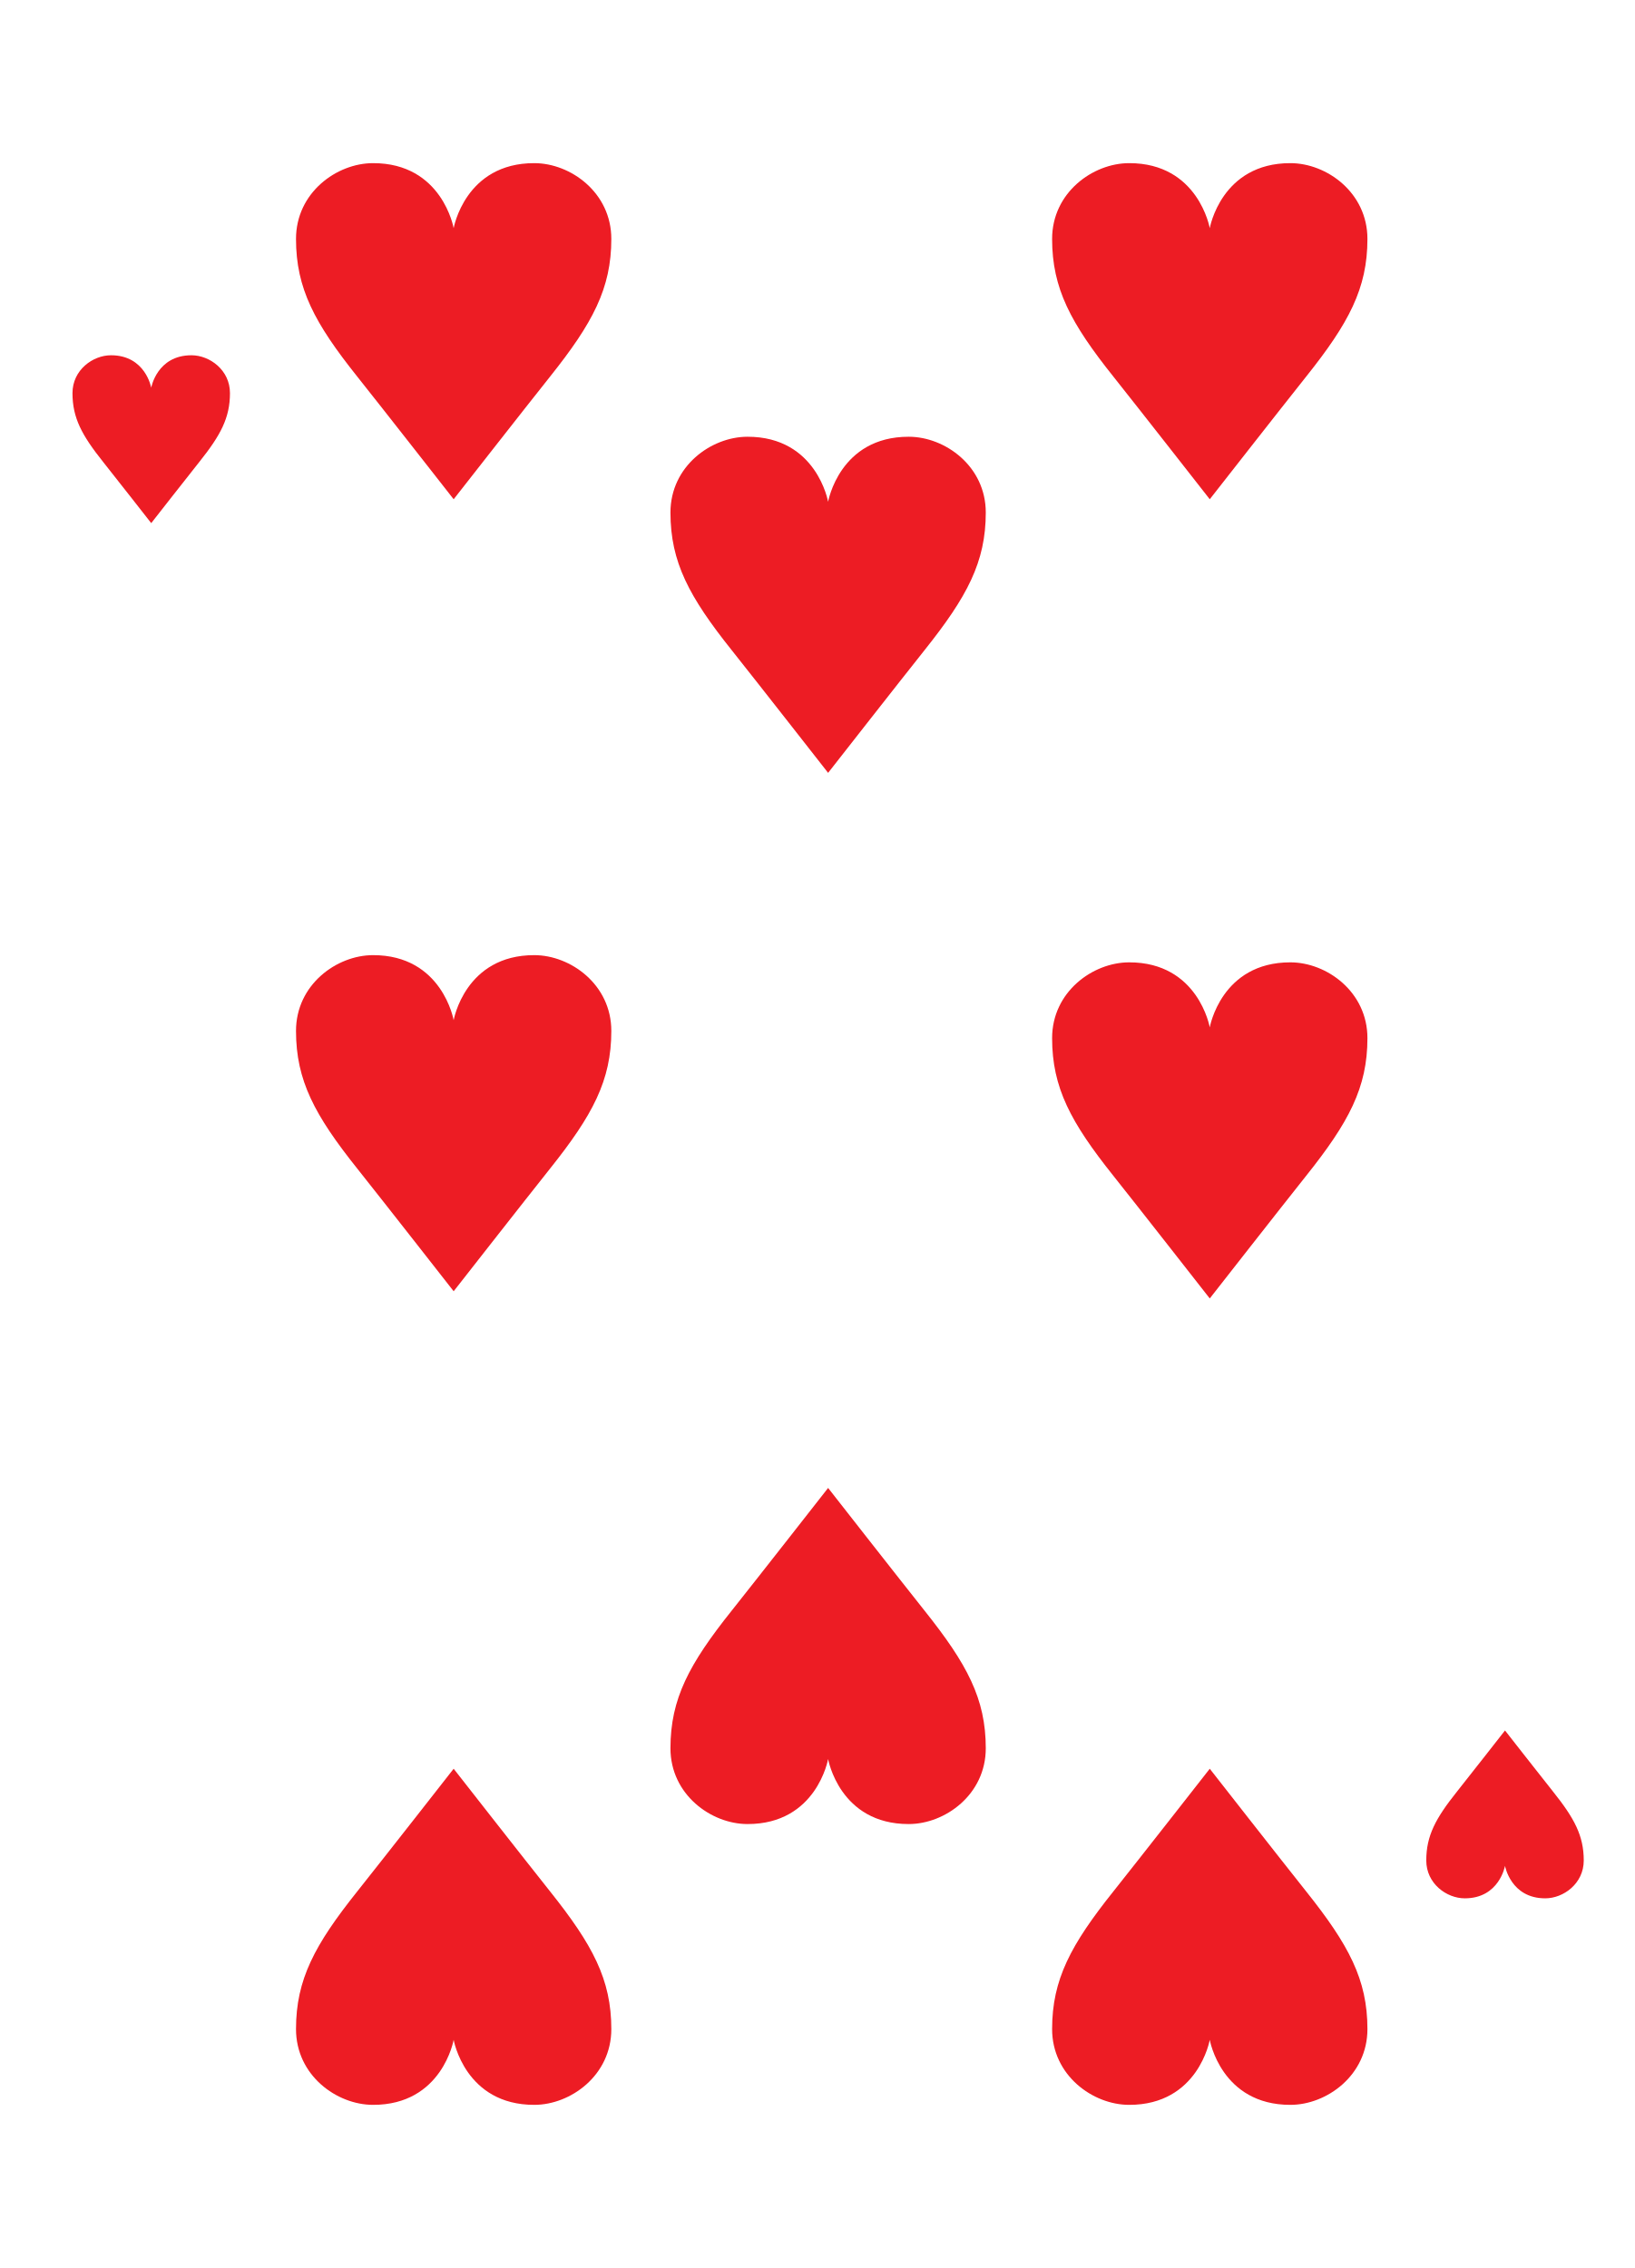
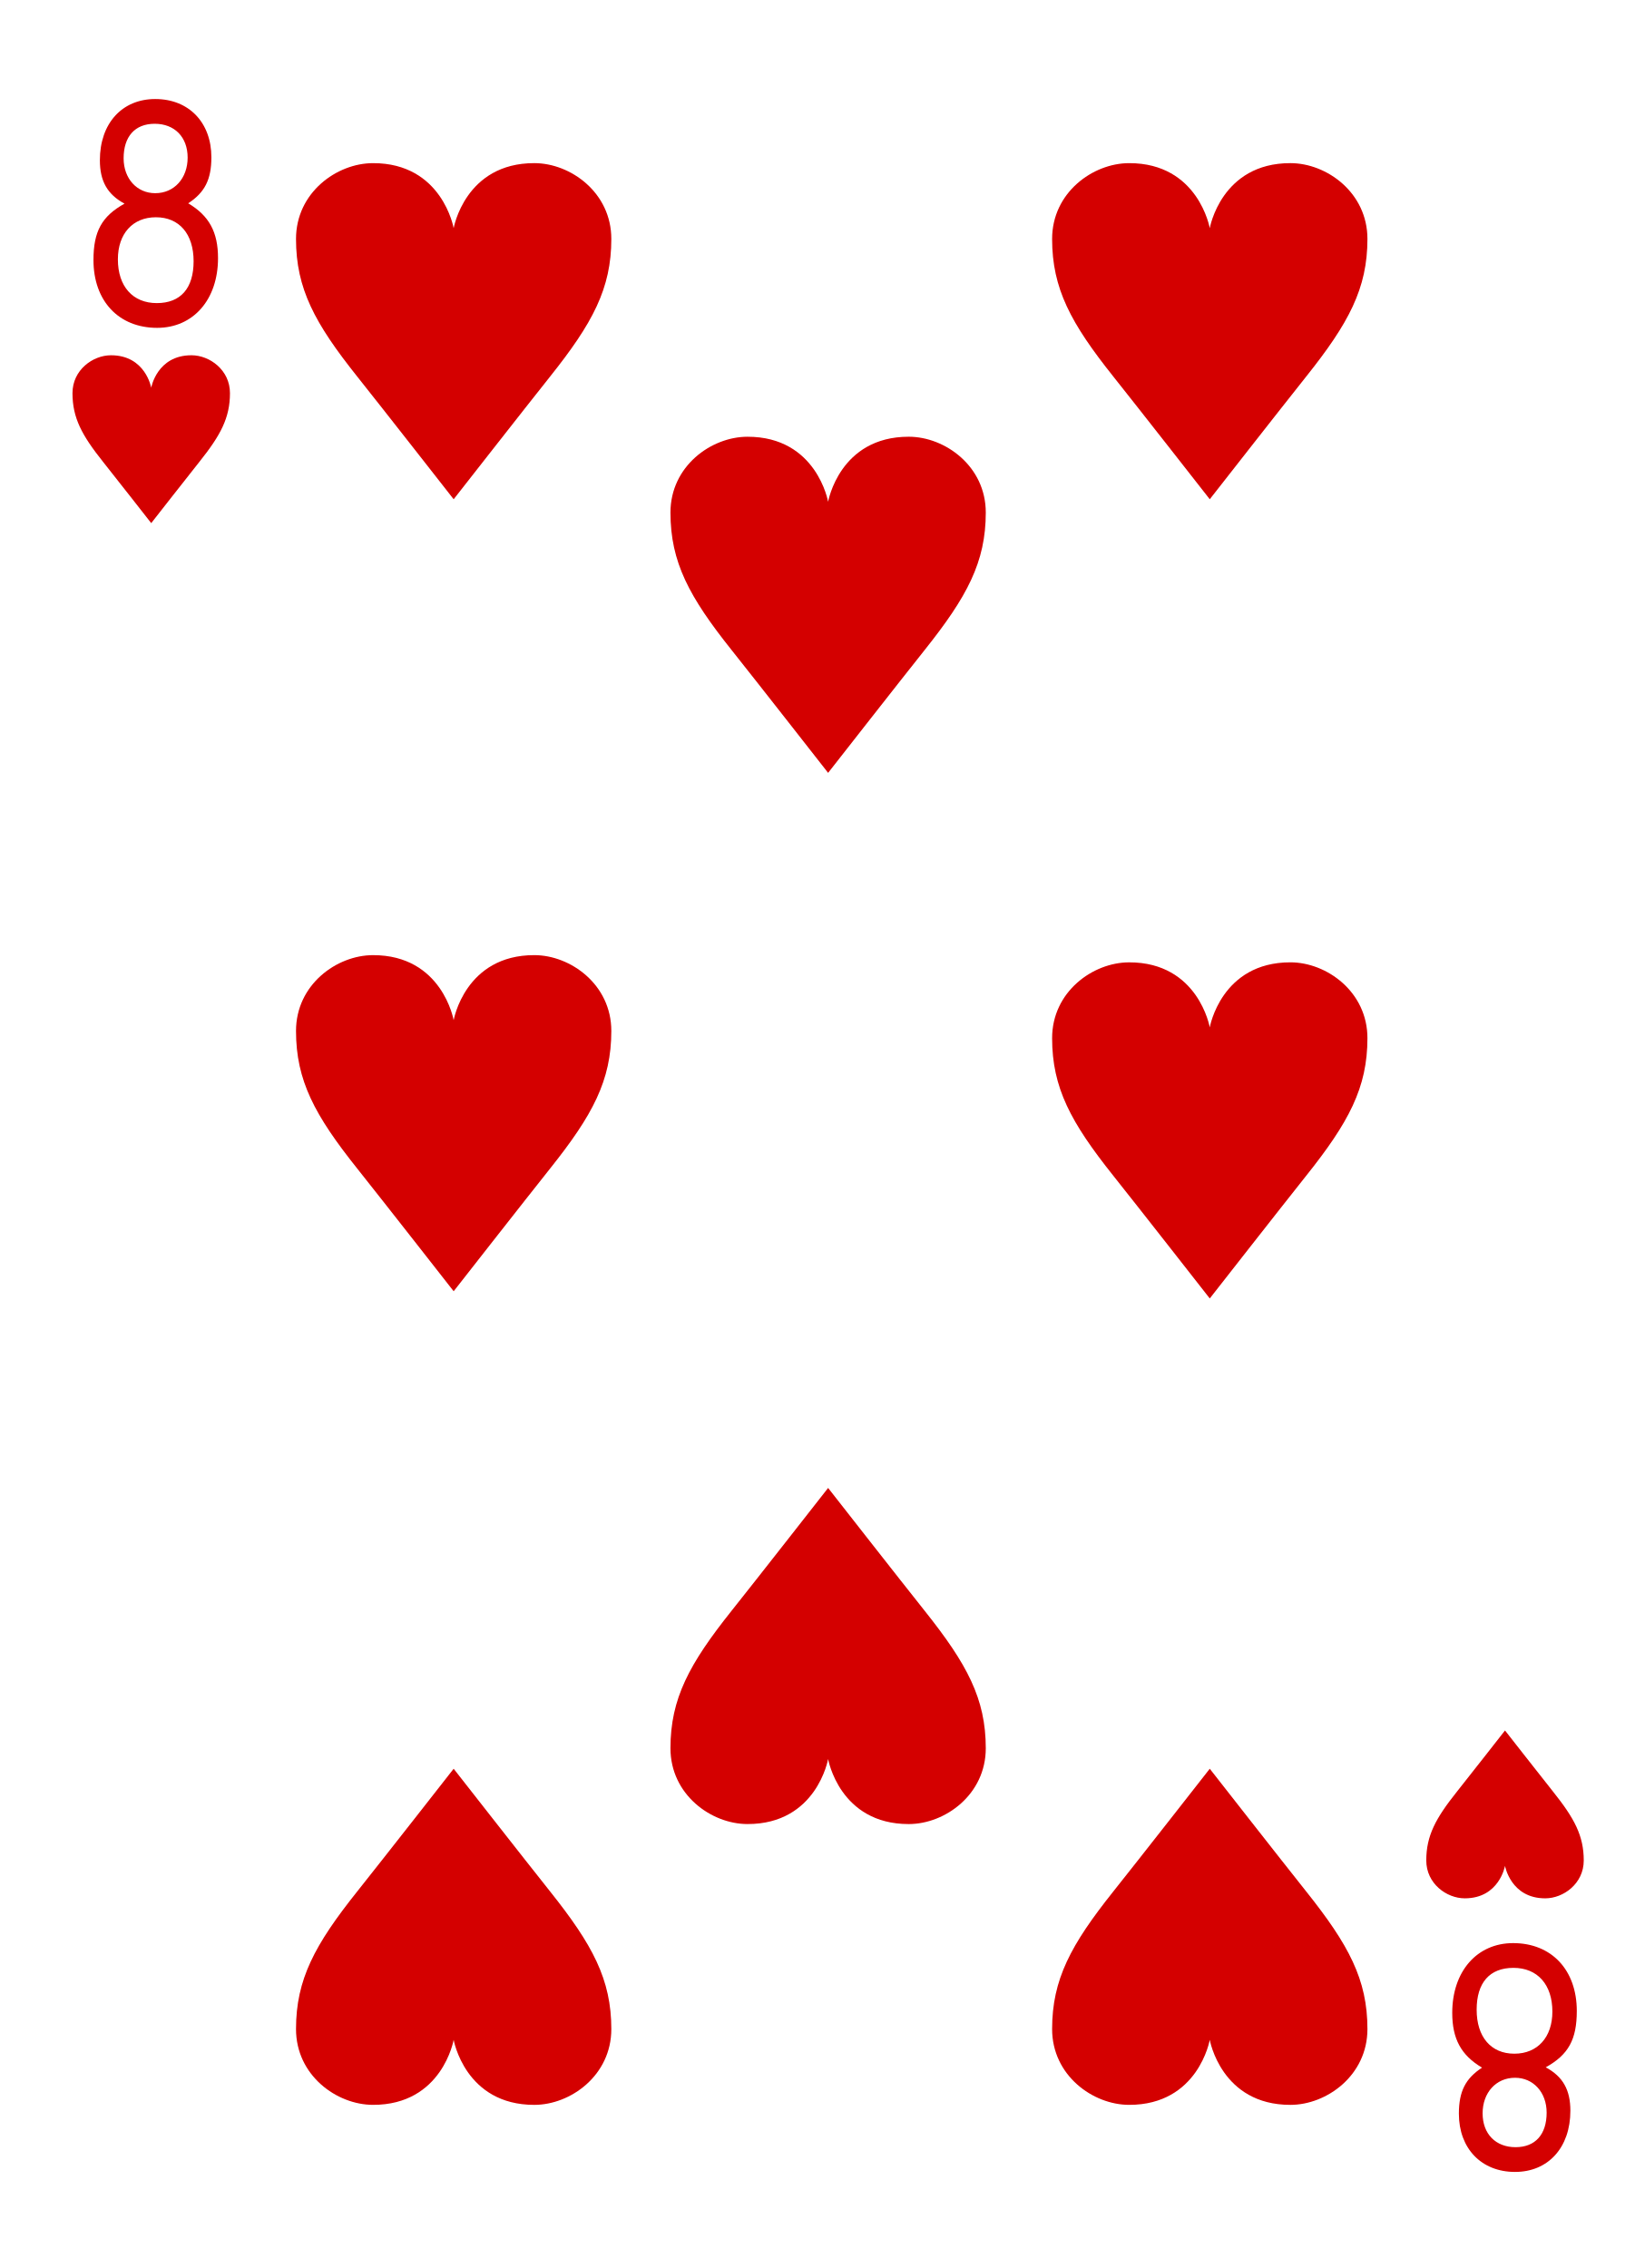
- <svg xmlns="http://www.w3.org/2000/svg" xmlns:xlink="http://www.w3.org/1999/xlink" version="1.1" x="0px" y="0px" width="227px" height="315px" viewBox="0 0 227 315" enable-background="new 0 0 227 315" xml:space="preserve">
-   <symbol id="clubs" viewBox="-11.089 -11.846 22.179 23.691">
-     <path d="M0.076-11.846h-2.951c0,0,2.019,4.262,2.019,7.857c0,0.711-0.403,0.53-0.46,0.004c-0.217-1.981-1.856-4.288-4.857-4.168   c-3.653,0.145-4.915,2.93-4.915,5.221c0,1.702,0.89,5.168,4.671,5.309c1.202,0.045,2.285-0.327,2.925-0.875   c0.473-0.405,0.691-0.164,0.19,0.405c-0.35,0.398-1.975,1.813-1.903,4.629C-5.07,11.844,0,11.846,0,11.846s5.071-0.001,5.207-5.309   c0.072-2.816-1.553-4.231-1.903-4.629c-0.5-0.569-0.283-0.81,0.19-0.405c0.64,0.548,1.723,0.919,2.925,0.875   c3.78-0.141,4.67-3.607,4.67-5.309c0-2.291-1.262-5.076-4.915-5.221c-3-0.119-4.641,2.188-4.857,4.168   C1.26-3.458,0.856-3.277,0.856-3.989c0-3.595,2.019-7.857,2.019-7.857h-2.95" />
+ <svg xmlns="http://www.w3.org/2000/svg" xmlns:xlink="http://www.w3.org/1999/xlink" width="227" height="315" viewBox="0 0 227 315">
+   <symbol id="a" viewBox="-10.934 -11.657 21.868 23.314">
+     <path fill="#D40000" d="M0-11.657s4.999 6.392 6.686 8.509C9.635.55 10.935 2.963 10.935 6.399c0 3.217-2.825 5.256-5.339 5.259C.787 11.664 0 7.146 0 7.146s-.787 4.518-5.595 4.511c-2.515-.003-5.339-2.042-5.339-5.259 0-3.436 1.299-5.849 4.248-9.547C-4.998-5.266 0-11.657 0-11.657z" />
  </symbol>
-   <symbol id="diamonds" viewBox="-8.447 -11.626 16.895 23.251">
-     <path fill="#ED1C24" d="M0,11.625C0,11.625,4.224,4.05,8.447,0C4.224-4.454,0-11.626,0-11.626S-4.224-4.454-8.447,0   C-4.224,4.05,0,11.625,0,11.625z" />
+   <symbol id="b" viewBox="-21.892 -23.341 43.787 46.682">
+     <use xlink:href="#a" width="21.868" height="23.314" x="-10.934" y="-11.657" transform="scale(2.0023)" overflow="visible" />
  </symbol>
-   <symbol id="hearts" viewBox="-10.934 -11.657 21.869 23.314">
-     <path fill="#ED1C24" d="M0-11.657c0,0,4.999,6.392,6.686,8.508c2.949,3.699,4.249,6.112,4.249,9.548   c0,3.217-2.825,5.255-5.339,5.258C0.788,11.664,0,7.146,0,7.146s-0.787,4.518-5.595,4.511c-2.514-0.003-5.339-2.042-5.339-5.258   c0-3.436,1.299-5.849,4.249-9.548C-4.999-5.265,0-11.657,0-11.657z" />
-   </symbol>
-   <symbol id="hearts-medium" viewBox="-21.894 -23.341 43.787 46.682">
-     <use xlink:href="#hearts" width="21.869" height="23.314" x="-10.934" y="-11.657" transform="matrix(2.0023 0 0 2.0023 -4.882812e-04 0)" overflow="visible" />
-   </symbol>
-   <symbol id="spades" viewBox="-9.479 -11.83 18.957 23.661">
-     <path d="M0.007,11.831c0,0,9.446-11.175,9.471-15.683c0.013-2.172-1.3-4.664-4.338-4.595c-3.228,0.073-3.662,2.252-3.661,3.5   c0,0.948-0.547,0.546-0.56,0.383C0.756-6.593,2.982-11.83,2.982-11.83H0h-2.982c0,0,2.226,5.237,2.064,7.266   C-0.932-4.401-1.48-3.999-1.479-4.947c0-1.248-0.434-3.427-3.661-3.5c-3.039-0.069-4.351,2.423-4.339,4.595   c0.025,4.507,9.471,15.683,9.471,15.683" />
-   </symbol>
-   <g id="Layer_2">
- </g>
-   <g id="Layer_1">
-     <use xlink:href="#hearts" width="21.869" height="23.314" x="-10.934" y="-11.657" transform="matrix(1 0 0 -1 21 61)" overflow="visible" />
-     <use xlink:href="#hearts" width="21.869" height="23.314" x="-10.934" y="-11.657" transform="matrix(1 0 0 1 209 252)" overflow="visible" />
-     <use xlink:href="#hearts-medium" width="43.787" height="46.682" x="-21.894" y="-23.341" transform="matrix(1 0 0 -1 63 46)" overflow="visible" />
-     <use xlink:href="#hearts-medium" width="43.787" height="46.682" x="-21.894" y="-23.341" transform="matrix(1 0 0 -1 168 46)" overflow="visible" />
-     <use xlink:href="#hearts-medium" width="43.787" height="46.682" x="-21.894" y="-23.341" transform="matrix(1 0 0 1 63 269)" overflow="visible" />
-     <use xlink:href="#hearts-medium" width="43.787" height="46.682" x="-21.894" y="-23.341" transform="matrix(1 0 0 1 168 269)" overflow="visible" />
-     <use xlink:href="#hearts-medium" width="43.787" height="46.682" x="-21.894" y="-23.341" transform="matrix(1 0 0 -1 168 157)" overflow="visible" />
-     <use xlink:href="#hearts-medium" width="43.787" height="46.682" x="-21.894" y="-23.341" transform="matrix(1 0 0 -1 63 156)" overflow="visible" />
-     <use xlink:href="#hearts-medium" width="43.787" height="46.682" x="-21.894" y="-23.341" transform="matrix(1 0 0 -1 115 84)" overflow="visible" />
-     <use xlink:href="#hearts-medium" width="43.787" height="46.682" x="-21.894" y="-23.341" transform="matrix(1 0 0 1 115 230)" overflow="visible" />
-   </g>
+   <use xlink:href="#a" width="21.868" height="23.314" x="-10.934" y="-11.657" transform="matrix(1 0 0 -1 21 61)" overflow="visible" />
+   <use xlink:href="#a" width="21.868" height="23.314" x="-10.934" y="-11.657" transform="translate(209 252)" overflow="visible" />
+   <use xlink:href="#b" width="43.787" height="46.682" x="-21.892" y="-23.341" transform="matrix(1 0 0 -1 63 46)" overflow="visible" />
+   <use xlink:href="#b" width="43.787" height="46.682" x="-21.892" y="-23.341" transform="matrix(1 0 0 -1 168 46)" overflow="visible" />
+   <use xlink:href="#b" width="43.787" height="46.682" x="-21.892" y="-23.341" transform="translate(63 269)" overflow="visible" />
+   <use xlink:href="#b" width="43.787" height="46.682" x="-21.892" y="-23.341" transform="translate(168 269)" overflow="visible" />
+   <use xlink:href="#b" width="43.787" height="46.682" x="-21.892" y="-23.341" transform="matrix(1 0 0 -1 168 157)" overflow="visible" />
+   <use xlink:href="#b" width="43.787" height="46.682" x="-21.892" y="-23.341" transform="matrix(1 0 0 -1 63 156)" overflow="visible" />
+   <use xlink:href="#b" width="43.787" height="46.682" x="-21.892" y="-23.341" transform="matrix(1 0 0 -1 115 84)" overflow="visible" />
+   <use xlink:href="#b" width="43.787" height="46.682" x="-21.892" y="-23.341" transform="translate(115 230)" overflow="visible" />
+   <path fill="none" d="M4.947 13.188h33.41v39.516H4.947z" />
+   <text transform="translate(11.62 44.691)" fill="#D40000" font-family="'ArialNarrow'" font-size="44">8</text>
+   <path fill="none" d="M193.59 262.706H227v39.516h-33.41z" />
+   <text transform="rotate(180 110.164 135.36)" fill="#D40000" font-family="'ArialNarrow'" font-size="44">8</text>
</svg>
